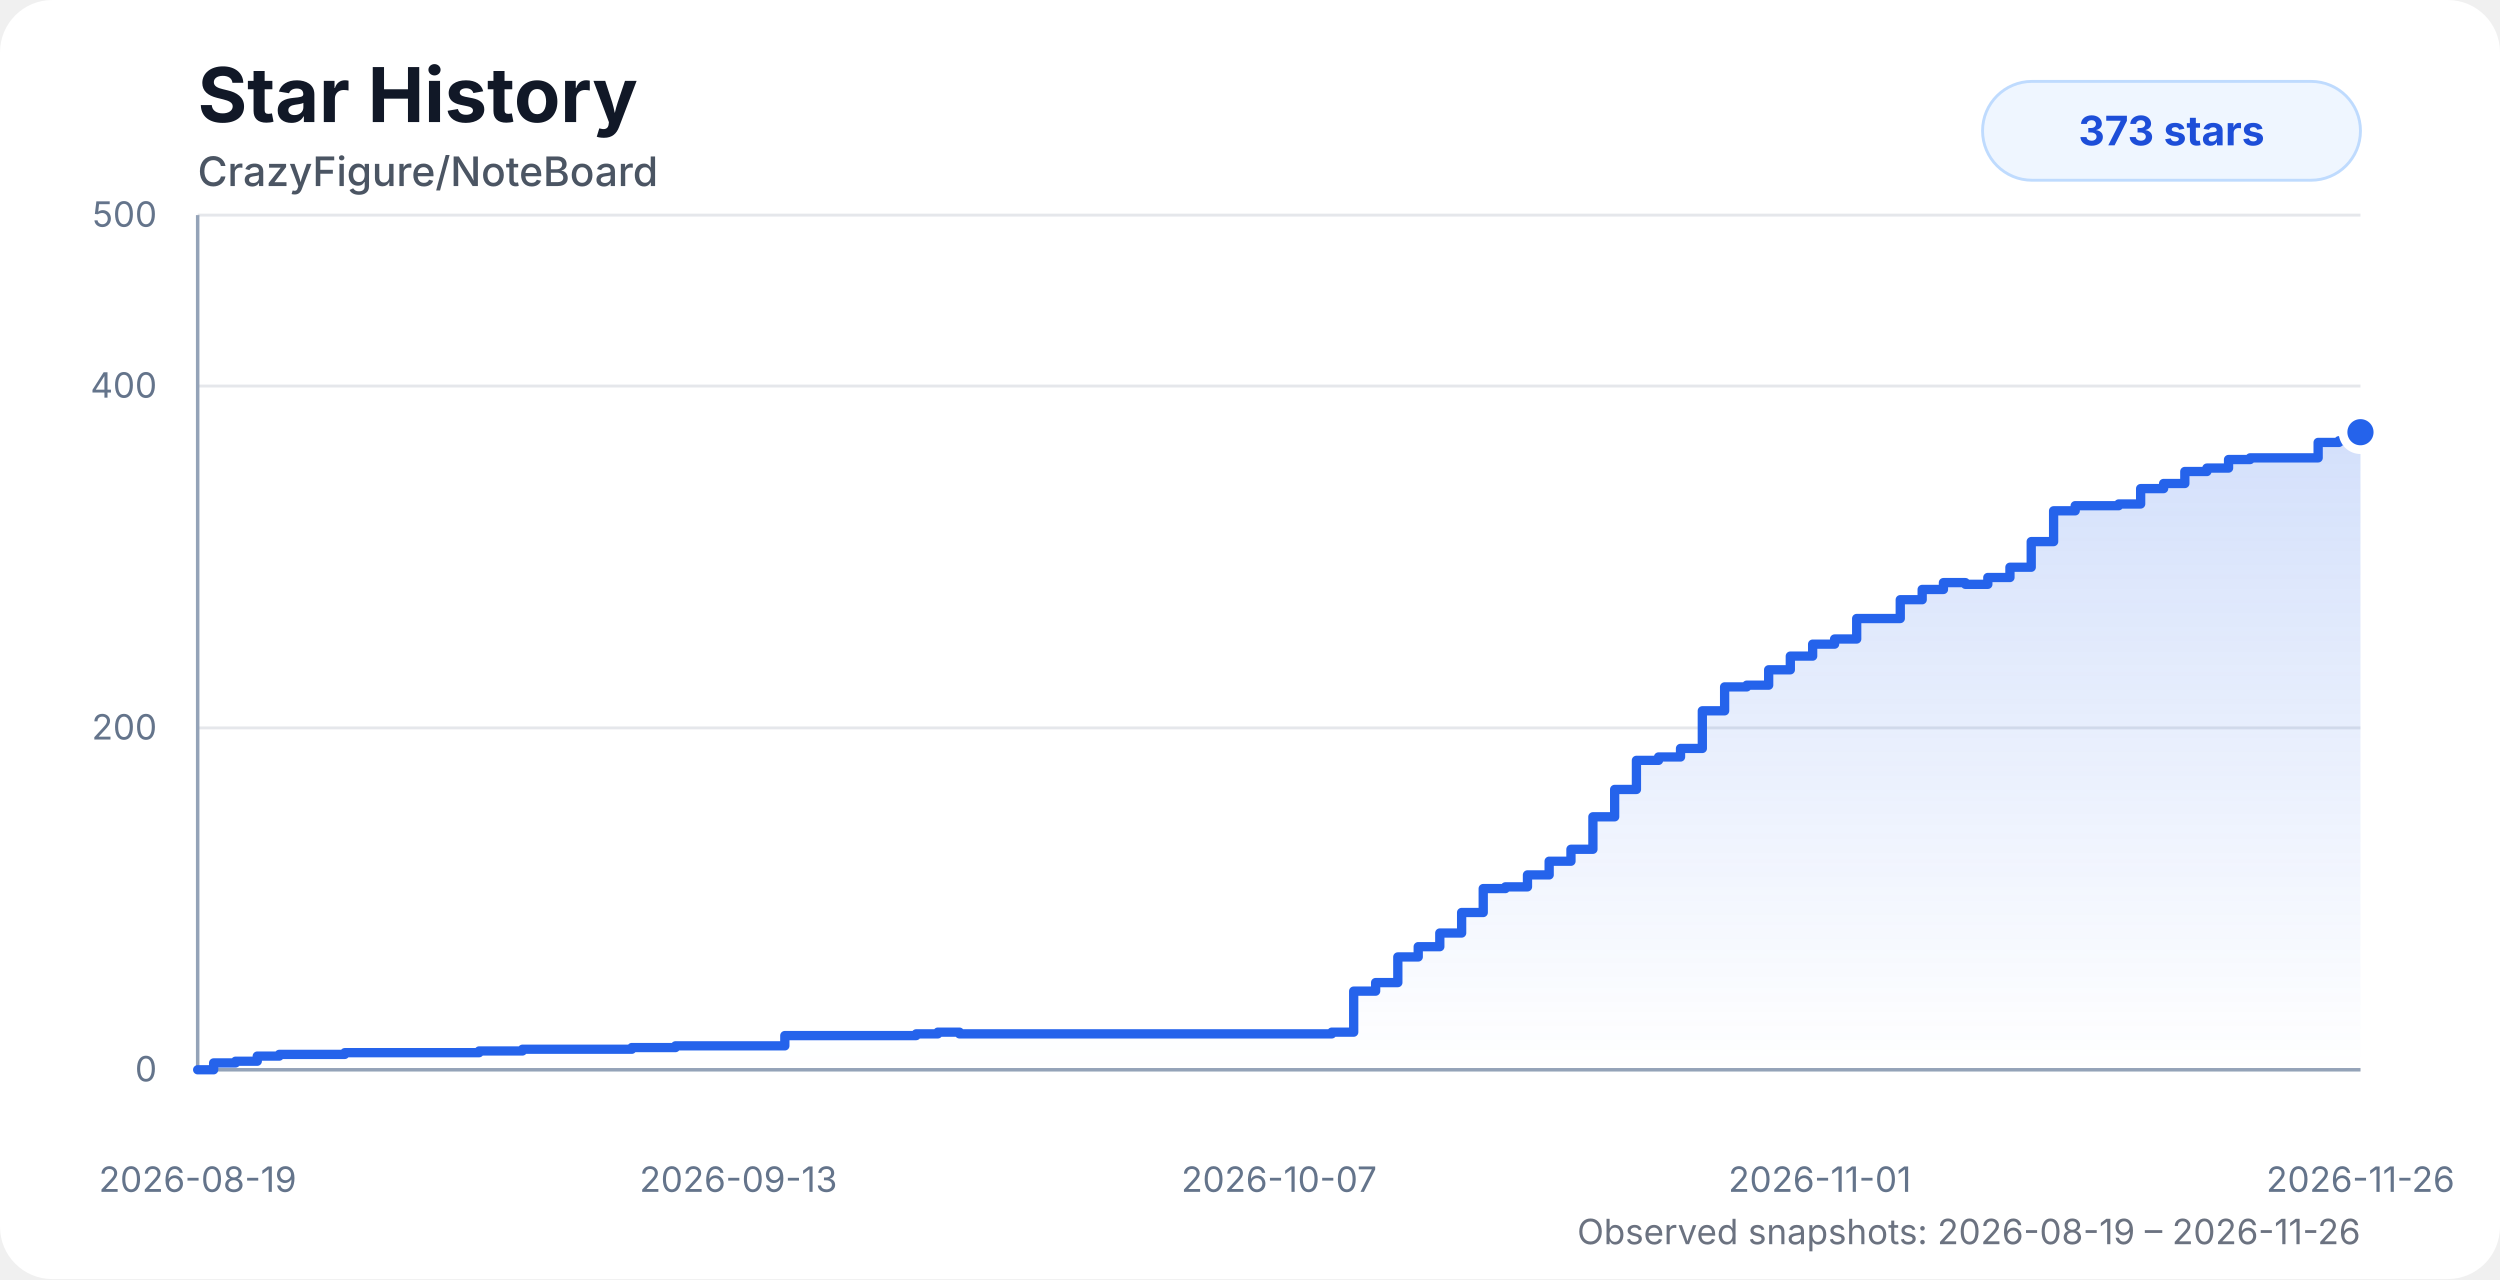
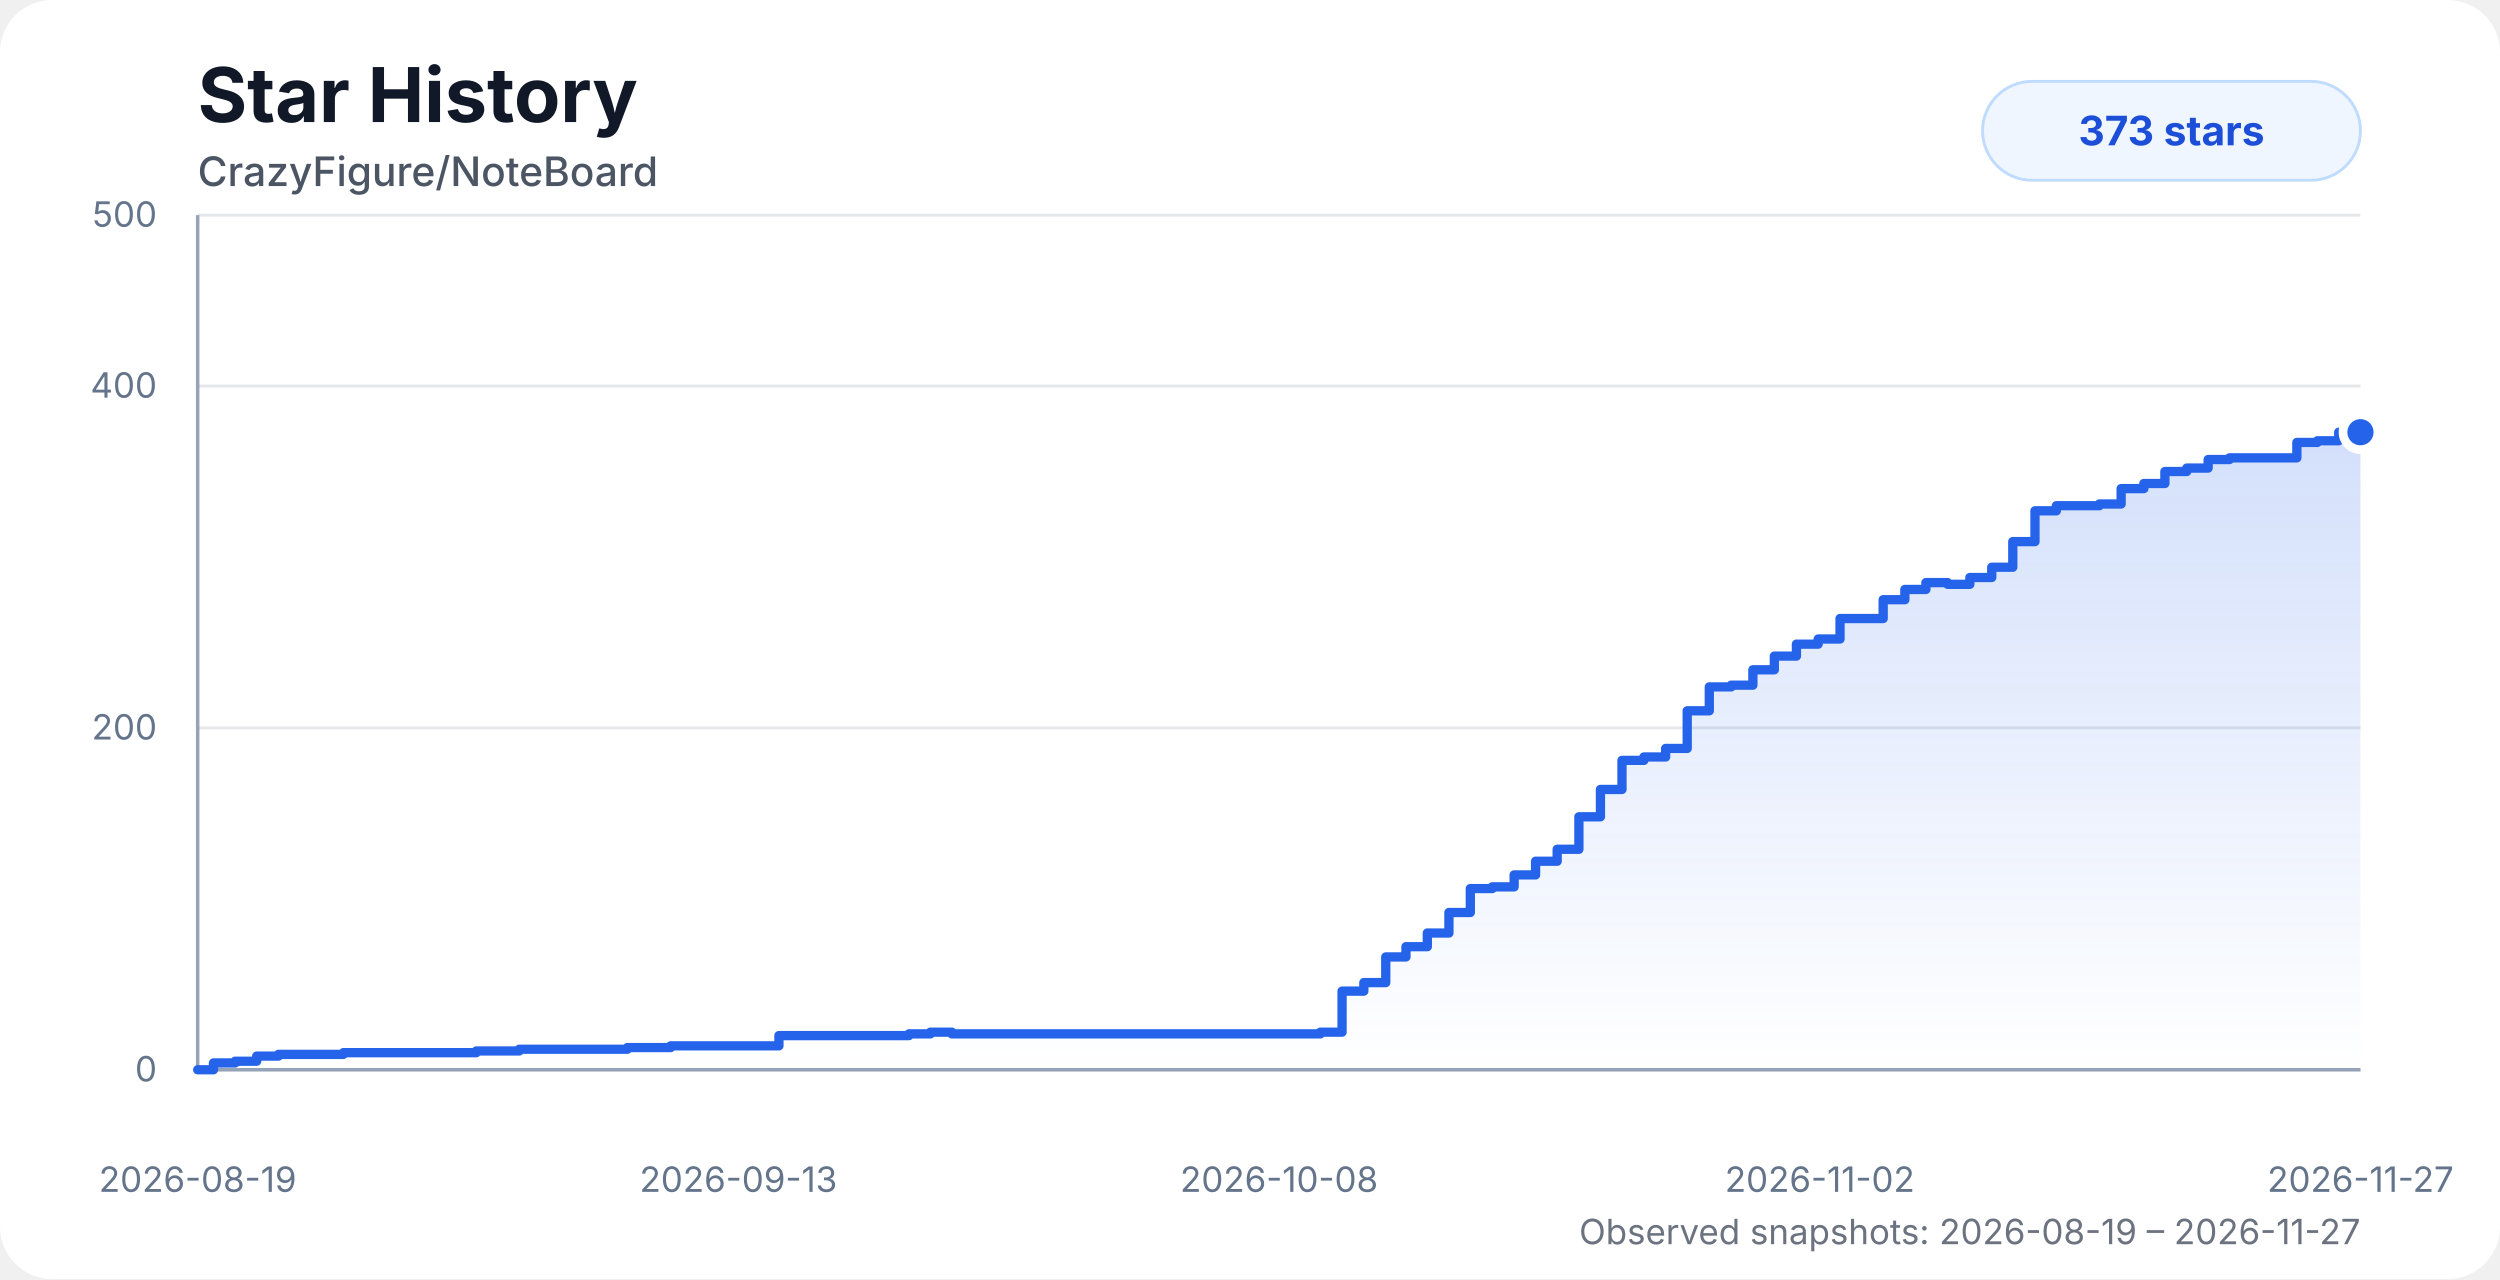
<svg xmlns="http://www.w3.org/2000/svg" width="860" height="440" viewBox="0 0 860 440" role="img" aria-labelledby="title desc">
  <style>
    .chart-bg { fill: #ffffff; }
    .title { fill: #111827; font: 700 26px system-ui, -apple-system, BlinkMacSystemFont, "Segoe UI", sans-serif; }
    .subtitle { fill: #4b5563; font: 500 14px system-ui, -apple-system, BlinkMacSystemFont, "Segoe UI", sans-serif; }
    .axis-label { fill: #64748b; font: 12px system-ui, -apple-system, BlinkMacSystemFont, "Segoe UI", sans-serif; }
    .grid { stroke: #e5e7eb; stroke-width: 1; }
    .axis { stroke: #94a3b8; stroke-width: 1.2; }
    .area { fill: url(#starGradient); opacity: 0.28; }
    .line { fill: none; stroke: #2563eb; stroke-width: 3.2; stroke-linecap: round; stroke-linejoin: round; }
    .dot { fill: #2563eb; stroke: #ffffff; stroke-width: 3; }
    .badge { fill: #eff6ff; stroke: #bfdbfe; }
    .badge-text { fill: #1d4ed8; font: 700 14px system-ui, -apple-system, BlinkMacSystemFont, "Segoe UI", sans-serif; }
    .status { fill: #6b7280; font: 12px system-ui, -apple-system, BlinkMacSystemFont, "Segoe UI", sans-serif; }
    @media (prefers-color-scheme: dark) {
      .chart-bg { fill: #0d1117; }
      .title { fill: #f8fafc; }
      .subtitle { fill: #cbd5e1; }
      .axis-label { fill: #94a3b8; }
      .grid { stroke: #1f2937; }
      .axis { stroke: #475569; }
      .dot { stroke: #0d1117; }
      .badge { fill: #172554; stroke: #1d4ed8; }
      .badge-text { fill: #bfdbfe; }
      .status { fill: #94a3b8; }
    }
  </style>
  <defs>
    <linearGradient id="starGradient" x1="0" x2="0" y1="0" y2="1">
      <stop offset="0%" stop-color="#2563eb" stop-opacity="0.72" />
      <stop offset="100%" stop-color="#2563eb" stop-opacity="0" />
    </linearGradient>
  </defs>
  <rect class="chart-bg" width="860" height="440" rx="18" />
  <text class="title" x="68" y="42">Star History</text>
  <text class="subtitle" x="68" y="64">CrazyFigure/NoteBoard</text>
  <g>
    <line class="grid" x1="68" y1="368" x2="812" y2="368" />
    <line class="grid" x1="68" y1="250.4" x2="812" y2="250.4" />
    <line class="grid" x1="68" y1="132.8" x2="812" y2="132.8" />
    <line class="grid" x1="68" y1="74" x2="812" y2="74" />
    <line class="axis" x1="68" y1="74" x2="68" y2="368" />
    <line class="axis" x1="68" y1="368" x2="812" y2="368" />
    <text class="axis-label" x="54" y="372" text-anchor="end">0</text>
    <text class="axis-label" x="54" y="254.4" text-anchor="end">200</text>
    <text class="axis-label" x="54" y="136.8" text-anchor="end">400</text>
    <text class="axis-label" x="54" y="78" text-anchor="end">500</text>
    <text class="axis-label" x="68" y="410" text-anchor="middle">2026-08-19</text>
    <text class="axis-label" x="254" y="410" text-anchor="middle">2026-09-13</text>
-     <text class="axis-label" x="440" y="410" text-anchor="middle">2026-10-07</text>
-     <text class="axis-label" x="626" y="410" text-anchor="middle">2026-11-01</text>
-     <text class="axis-label" x="812" y="410" text-anchor="middle">2026-11-26</text>
+     <text class="axis-label" x="440" y="410" text-anchor="middle">2026-10-08</text>
+     <text class="axis-label" x="626" y="410" text-anchor="middle">2026-11-02</text>
+     <text class="axis-label" x="812" y="410" text-anchor="middle">2026-11-27</text>
  </g>
-   <path class="area" d="M 68 368 H 68 V 368 H 73.49 V 365.65 H 81.04 V 365.06 H 88.5 V 363.3 H 96.06 V 362.71 H 103.58 V 362.71 H 111.06 V 362.71 H 118.61 V 362.12 H 128.8 V 362.12 H 136.86 V 362.12 H 142.79 V 362.12 H 149.96 V 362.12 H 157.56 V 362.12 H 164.82 V 361.53 H 172.23 V 361.53 H 179.73 V 360.94 H 187.28 V 360.94 H 194.74 V 360.94 H 202.32 V 360.94 H 209.87 V 360.94 H 217.33 V 360.36 H 224.87 V 360.36 H 232.37 V 359.77 H 239.9 V 359.77 H 247.35 V 359.77 H 254.99 V 359.77 H 262.55 V 359.77 H 269.98 V 356.24 H 277.48 V 356.24 H 285.01 V 356.24 H 292.46 V 356.24 H 299.97 V 356.24 H 307.62 V 356.24 H 315.16 V 355.65 H 322.62 V 355.06 H 330.05 V 355.65 H 337.61 V 355.65 H 345.1 V 355.65 H 352.62 V 355.65 H 360.27 V 355.65 H 367.91 V 355.65 H 375.41 V 355.65 H 382.87 V 355.65 H 390.51 V 355.65 H 397.97 V 355.65 H 405.34 V 355.65 H 412.98 V 355.65 H 420.55 V 355.65 H 428.2 V 355.65 H 435.61 V 355.65 H 443.19 V 355.65 H 450.69 V 355.65 H 458.14 V 355.06 H 465.67 V 340.95 H 473.22 V 338.01 H 480.85 V 329.19 H 487.87 V 325.66 H 495.29 V 320.96 H 502.8 V 313.9 H 510.23 V 305.67 H 517.86 V 305.08 H 525.45 V 300.97 H 532.91 V 296.26 H 540.41 V 292.15 H 547.96 V 280.98 H 555.44 V 271.57 H 562.93 V 261.57 H 570.54 V 260.4 H 578.1 V 257.46 H 585.6 V 244.52 H 593.27 V 236.29 H 600.89 V 235.7 H 608.42 V 230.41 H 615.87 V 225.7 H 623.55 V 221.59 H 631.1 V 219.82 H 638.7 V 212.77 H 646.07 V 212.77 H 653.69 V 206.3 H 661.23 V 202.77 H 668.54 V 200.42 H 676.1 V 201.01 H 683.81 V 198.66 H 691.42 V 195.13 H 698.74 V 186.31 H 706.44 V 175.72 H 713.87 V 173.96 H 721.22 V 173.96 H 728.82 V 173.37 H 736.38 V 168.08 H 744.28 V 166.32 H 751.58 V 162.2 H 759.17 V 161.02 H 766.62 V 158.08 H 774.04 V 157.5 H 781.51 V 157.5 H 789.33 V 157.5 H 797.44 V 152.2 H 804.57 V 151.62 H 812 V 148.68 L 812 368 L 68 368 Z" />
-   <path class="line" d="M 68 368 H 68 V 368 H 73.49 V 365.65 H 81.04 V 365.06 H 88.5 V 363.3 H 96.06 V 362.71 H 103.58 V 362.71 H 111.06 V 362.71 H 118.61 V 362.12 H 128.8 V 362.12 H 136.86 V 362.12 H 142.79 V 362.12 H 149.96 V 362.12 H 157.56 V 362.12 H 164.82 V 361.53 H 172.23 V 361.53 H 179.73 V 360.94 H 187.28 V 360.94 H 194.74 V 360.94 H 202.32 V 360.94 H 209.87 V 360.94 H 217.33 V 360.36 H 224.87 V 360.36 H 232.37 V 359.77 H 239.9 V 359.77 H 247.35 V 359.77 H 254.99 V 359.77 H 262.55 V 359.77 H 269.98 V 356.24 H 277.48 V 356.24 H 285.01 V 356.24 H 292.46 V 356.24 H 299.97 V 356.24 H 307.62 V 356.24 H 315.16 V 355.65 H 322.62 V 355.06 H 330.05 V 355.65 H 337.61 V 355.65 H 345.1 V 355.65 H 352.62 V 355.65 H 360.27 V 355.65 H 367.91 V 355.65 H 375.41 V 355.65 H 382.87 V 355.65 H 390.51 V 355.65 H 397.97 V 355.65 H 405.34 V 355.65 H 412.98 V 355.65 H 420.55 V 355.65 H 428.2 V 355.65 H 435.61 V 355.65 H 443.19 V 355.65 H 450.69 V 355.65 H 458.14 V 355.06 H 465.67 V 340.95 H 473.22 V 338.01 H 480.85 V 329.19 H 487.87 V 325.66 H 495.29 V 320.96 H 502.8 V 313.9 H 510.23 V 305.67 H 517.86 V 305.08 H 525.45 V 300.97 H 532.91 V 296.26 H 540.41 V 292.15 H 547.96 V 280.98 H 555.44 V 271.57 H 562.93 V 261.57 H 570.54 V 260.4 H 578.1 V 257.46 H 585.6 V 244.52 H 593.27 V 236.29 H 600.89 V 235.7 H 608.42 V 230.41 H 615.87 V 225.7 H 623.55 V 221.59 H 631.1 V 219.82 H 638.7 V 212.77 H 646.07 V 212.77 H 653.69 V 206.3 H 661.23 V 202.77 H 668.54 V 200.42 H 676.1 V 201.01 H 683.81 V 198.66 H 691.42 V 195.13 H 698.74 V 186.31 H 706.44 V 175.72 H 713.87 V 173.96 H 721.22 V 173.96 H 728.82 V 173.37 H 736.38 V 168.08 H 744.28 V 166.32 H 751.58 V 162.2 H 759.17 V 161.02 H 766.62 V 158.08 H 774.04 V 157.5 H 781.51 V 157.5 H 789.33 V 157.5 H 797.44 V 152.2 H 804.57 V 151.62 H 812 V 148.68" />
+   <path class="area" d="M 68 368 H 68 V 368 H 73.43 V 365.65 H 80.9 V 365.06 H 88.3 V 363.3 H 95.78 V 362.71 H 103.22 V 362.71 H 110.63 V 362.71 H 118.11 V 362.12 H 128.19 V 362.12 H 136.17 V 362.12 H 142.04 V 362.12 H 149.14 V 362.12 H 156.66 V 362.12 H 163.85 V 361.53 H 171.18 V 361.53 H 178.61 V 360.94 H 186.08 V 360.94 H 193.47 V 360.94 H 200.97 V 360.94 H 208.45 V 360.94 H 215.83 V 360.36 H 223.29 V 360.36 H 230.72 V 359.77 H 238.17 V 359.77 H 245.55 V 359.77 H 253.11 V 359.77 H 260.59 V 359.77 H 267.95 V 356.24 H 275.38 V 356.24 H 282.83 V 356.24 H 290.21 V 356.24 H 297.64 V 356.24 H 305.21 V 356.24 H 312.68 V 355.65 H 320.06 V 355.06 H 327.42 V 355.65 H 334.9 V 355.65 H 342.32 V 355.65 H 349.76 V 355.65 H 357.34 V 355.65 H 364.9 V 355.65 H 372.33 V 355.65 H 379.71 V 355.65 H 387.27 V 355.65 H 394.66 V 355.65 H 401.96 V 355.65 H 409.51 V 355.65 H 417.01 V 355.65 H 424.58 V 355.65 H 431.92 V 355.65 H 439.43 V 355.65 H 446.85 V 355.65 H 454.22 V 355.06 H 461.67 V 340.95 H 469.16 V 338.01 H 476.7 V 329.19 H 483.65 V 325.66 H 491 V 320.96 H 498.43 V 313.9 H 505.79 V 305.67 H 513.35 V 305.08 H 520.86 V 300.97 H 528.24 V 296.26 H 535.67 V 292.15 H 543.14 V 280.98 H 550.55 V 271.57 H 557.96 V 261.57 H 565.5 V 260.4 H 572.98 V 257.46 H 580.4 V 244.52 H 588 V 236.29 H 595.54 V 235.7 H 602.99 V 230.41 H 610.37 V 225.7 H 617.97 V 221.59 H 625.45 V 219.82 H 632.97 V 212.77 H 640.27 V 212.77 H 647.81 V 206.3 H 655.27 V 202.77 H 662.51 V 200.42 H 670 V 201.01 H 677.63 V 198.66 H 685.16 V 195.13 H 692.4 V 186.31 H 700.03 V 175.72 H 707.39 V 173.96 H 714.66 V 173.96 H 722.19 V 173.37 H 729.67 V 168.08 H 737.49 V 166.32 H 744.72 V 162.2 H 752.24 V 161.02 H 759.6 V 158.08 H 766.95 V 157.5 H 774.35 V 157.5 H 782.09 V 157.5 H 790.12 V 152.2 H 797.18 V 151.62 H 804.53 V 148.68 H 812 V 148.68 L 812 368 L 68 368 Z" />
+   <path class="line" d="M 68 368 H 68 V 368 H 73.43 V 365.65 H 80.9 V 365.06 H 88.3 V 363.3 H 95.78 V 362.71 H 103.22 V 362.71 H 110.63 V 362.71 H 118.11 V 362.12 H 128.19 V 362.12 H 136.17 V 362.12 H 142.04 V 362.12 H 149.14 V 362.12 H 156.66 V 362.12 H 163.85 V 361.53 H 171.18 V 361.53 H 178.61 V 360.94 H 186.08 V 360.94 H 193.47 V 360.94 H 200.97 V 360.94 H 208.45 V 360.94 H 215.83 V 360.36 H 223.29 V 360.36 H 230.72 V 359.77 H 238.17 V 359.77 H 245.55 V 359.77 H 253.11 V 359.77 H 260.59 V 359.77 H 267.95 V 356.24 H 275.38 V 356.24 H 282.83 V 356.24 H 290.21 V 356.24 H 297.64 V 356.24 H 305.21 V 356.24 H 312.68 V 355.65 H 320.06 V 355.06 H 327.42 V 355.65 H 334.9 V 355.65 H 342.32 V 355.65 H 349.76 V 355.65 H 357.34 V 355.65 H 364.9 V 355.65 H 372.33 V 355.65 H 379.71 V 355.65 H 387.27 V 355.65 H 394.66 V 355.65 H 401.96 V 355.65 H 409.51 V 355.65 H 417.01 V 355.65 H 424.58 V 355.65 H 431.92 V 355.65 H 439.43 V 355.65 H 446.85 V 355.65 H 454.22 V 355.06 H 461.67 V 340.95 H 469.16 V 338.01 H 476.7 V 329.19 H 483.65 V 325.66 H 491 V 320.96 H 498.43 V 313.9 H 505.79 V 305.67 H 513.35 V 305.08 H 520.86 V 300.97 H 528.24 V 296.26 H 535.67 V 292.15 H 543.14 V 280.98 H 550.55 V 271.57 H 557.96 V 261.57 H 565.5 V 260.4 H 572.98 V 257.46 H 580.4 V 244.52 H 588 V 236.29 H 595.54 V 235.7 H 602.99 V 230.41 H 610.37 V 225.7 H 617.97 V 221.59 H 625.45 V 219.82 H 632.97 V 212.77 H 640.27 V 212.77 H 647.81 V 206.3 H 655.27 V 202.77 H 662.51 V 200.42 H 670 V 201.01 H 677.63 V 198.66 H 685.16 V 195.13 H 692.4 V 186.31 H 700.03 V 175.72 H 707.39 V 173.96 H 714.66 V 173.96 H 722.19 V 173.37 H 729.67 V 168.08 H 737.49 V 166.32 H 744.72 V 162.2 H 752.24 V 161.02 H 759.6 V 158.08 H 766.95 V 157.5 H 774.35 V 157.5 H 782.09 V 157.5 H 790.12 V 152.2 H 797.18 V 151.62 H 804.53 V 148.68 H 812 V 148.68" />
  <circle class="dot" cx="812" cy="148.68" r="6" />
  <rect class="badge" x="682" y="28" width="130" height="34" rx="17" />
  <text class="badge-text" x="747" y="50" text-anchor="middle">373 stars</text>
-   <text class="status" x="812" y="428" text-anchor="end">Observed snapshots: 2026-08-19 – 2026-11-26</text>
+   <text class="status" x="812" y="428" text-anchor="end">Observed snapshots: 2026-08-19 – 2026-11-27</text>
</svg>
